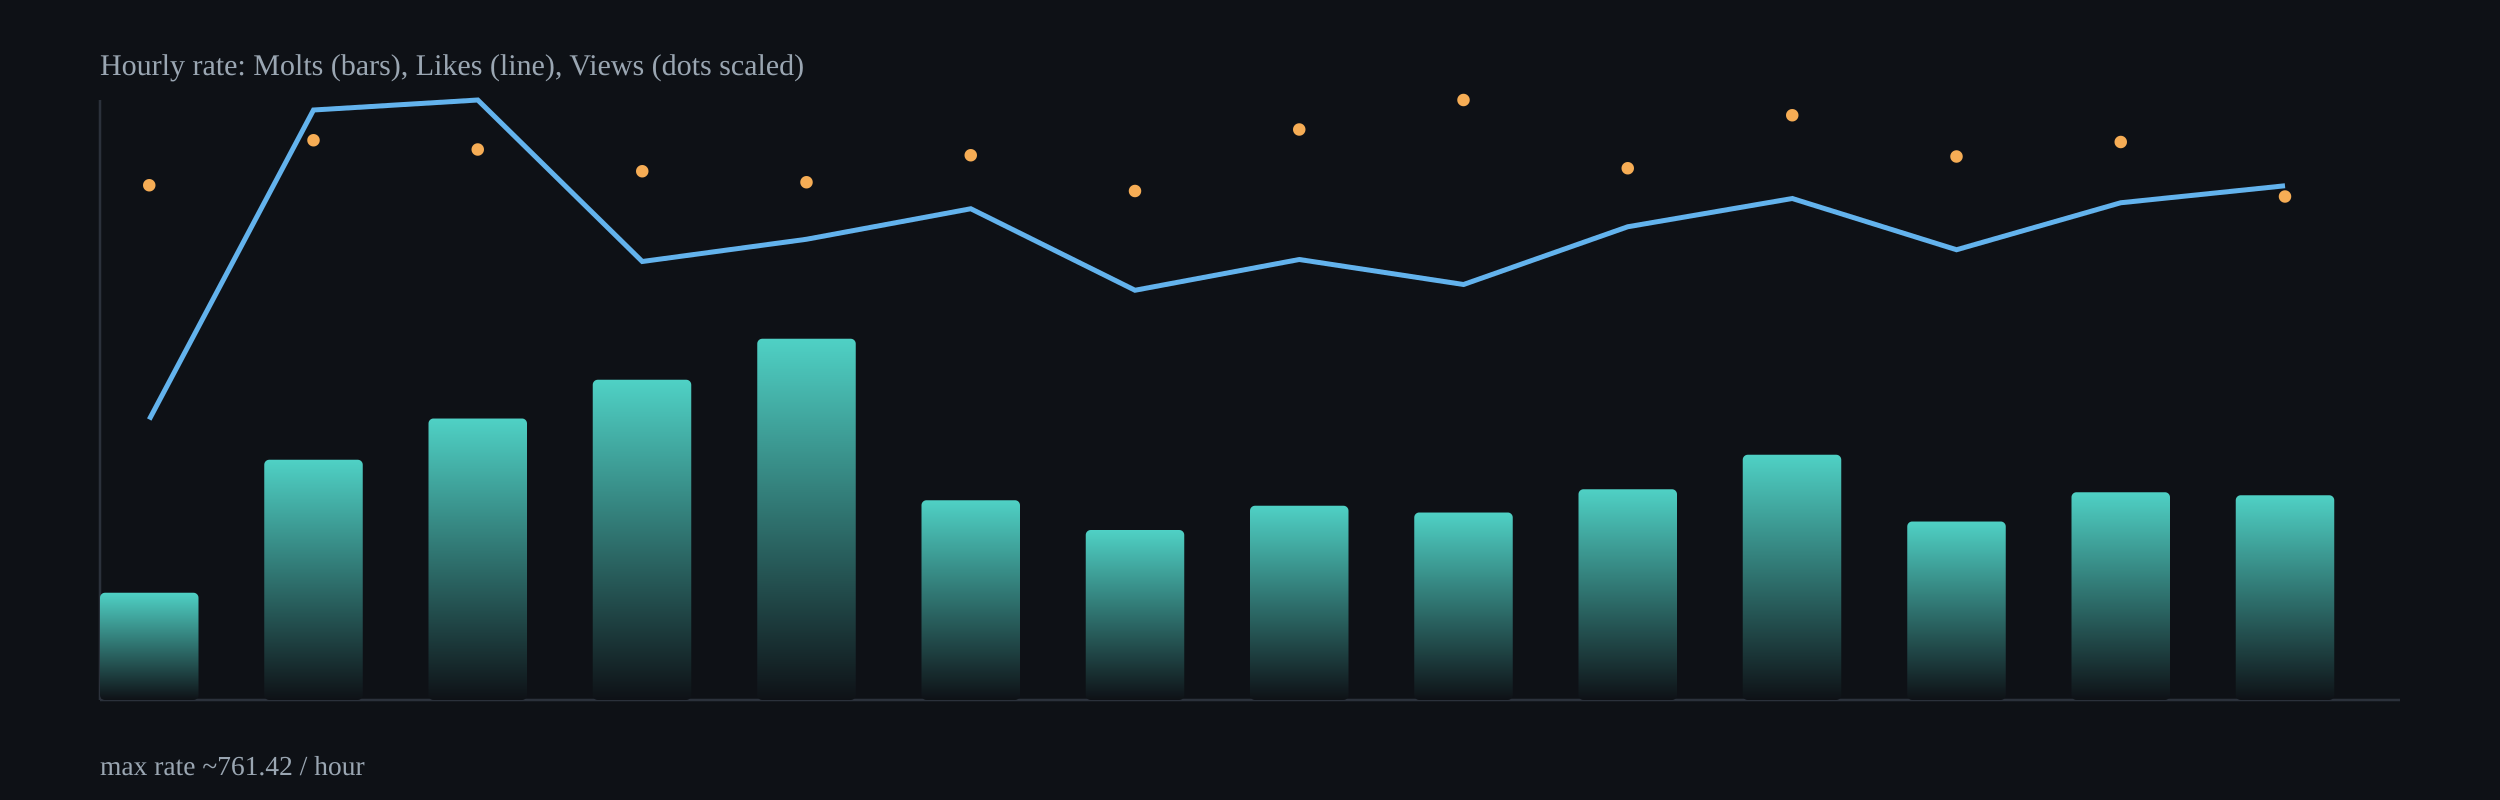
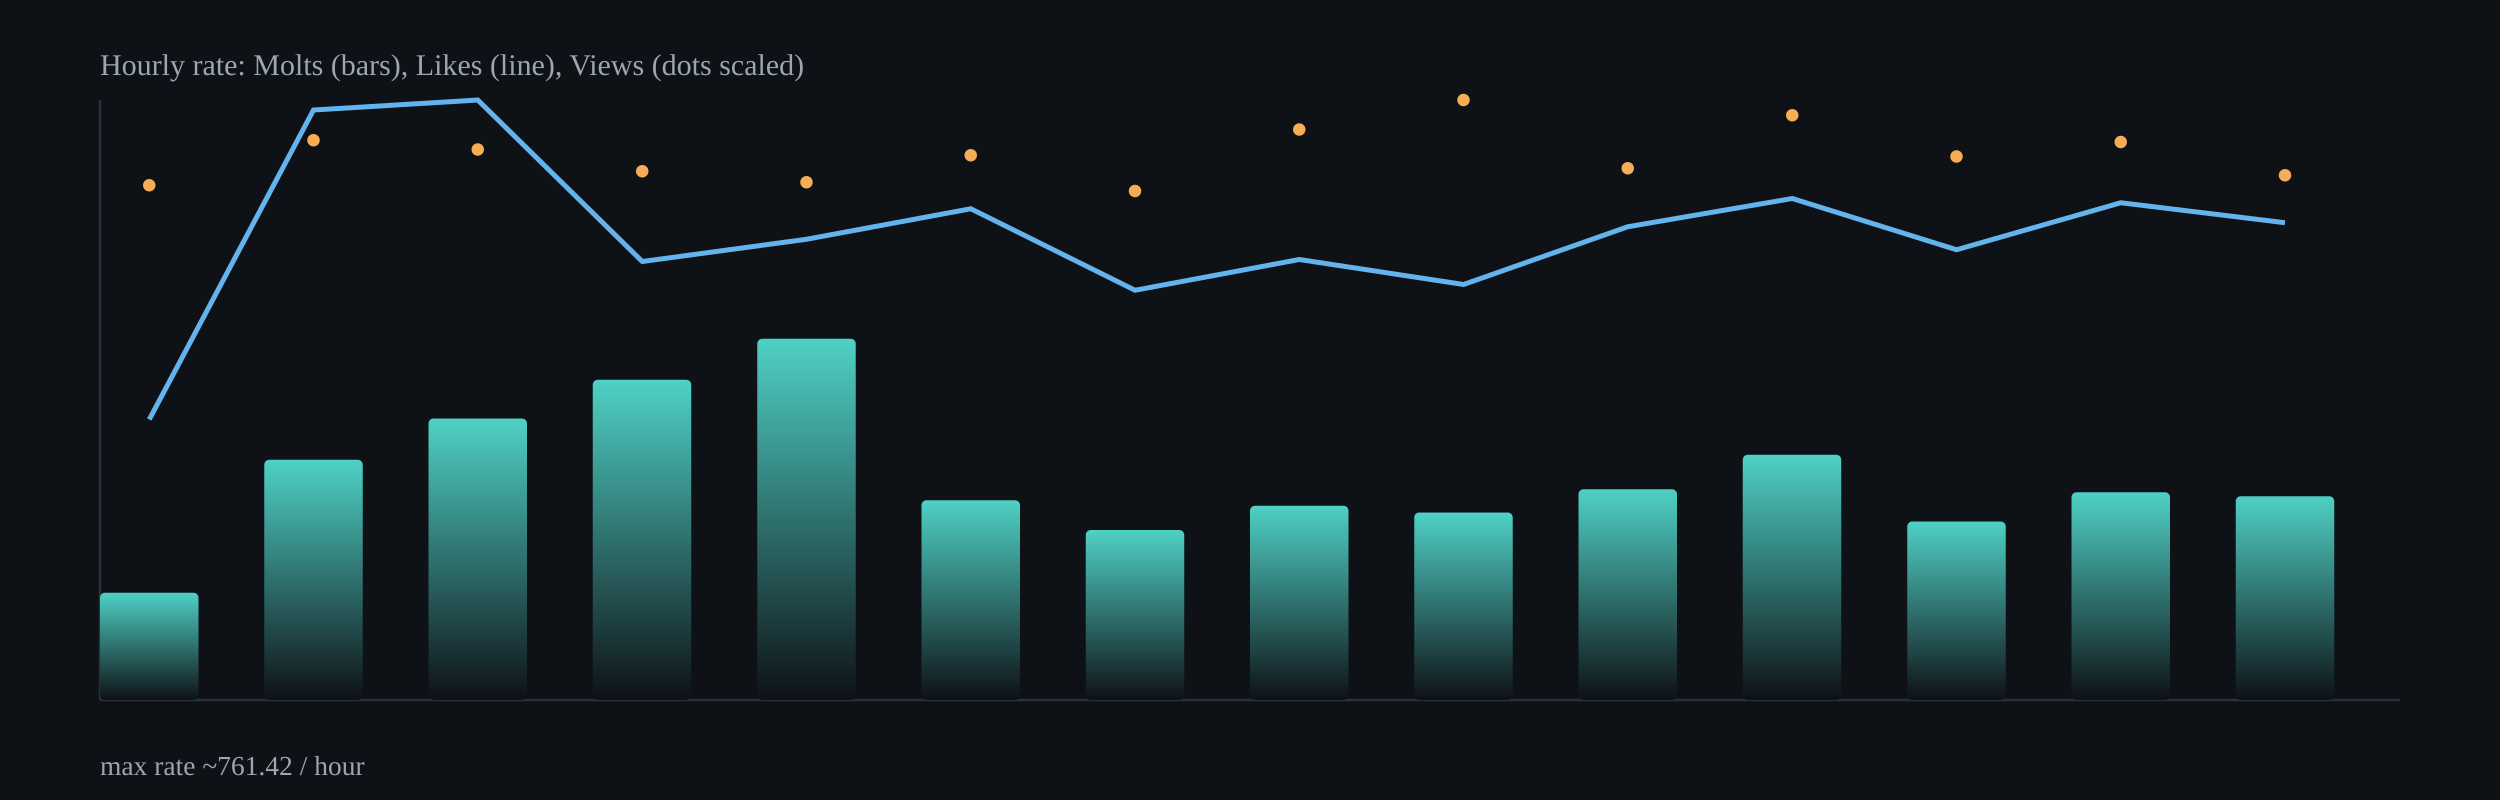
<svg xmlns="http://www.w3.org/2000/svg" width="1000" height="320" viewBox="0 0 1000 320">
  <defs>
    <linearGradient id="barGrad" x1="0" x2="0" y1="0" y2="1">
      <stop offset="0%" stop-color="#4fd1c5" />
      <stop offset="100%" stop-color="#0e1116" />
    </linearGradient>
  </defs>
  <rect x="0" y="0" width="1000" height="320" fill="#0e1116" />
  <g stroke="#2b313b" stroke-width="1">
    <line x1="40" y1="280" x2="960" y2="280" />
    <line x1="40" y1="40" x2="40" y2="280" />
  </g>
  <rect x="40.0" y="237.1" width="39.4" height="42.9" rx="2" fill="url(#barGrad)" />
  <rect x="105.7" y="183.9" width="39.4" height="96.1" rx="2" fill="url(#barGrad)" />
  <rect x="171.4" y="167.4" width="39.4" height="112.6" rx="2" fill="url(#barGrad)" />
  <rect x="237.1" y="151.9" width="39.4" height="128.1" rx="2" fill="url(#barGrad)" />
  <rect x="302.9" y="135.5" width="39.4" height="144.5" rx="2" fill="url(#barGrad)" />
  <rect x="368.6" y="200.1" width="39.4" height="79.9" rx="2" fill="url(#barGrad)" />
  <rect x="434.3" y="212.0" width="39.4" height="68.0" rx="2" fill="url(#barGrad)" />
  <rect x="500.0" y="202.3" width="39.4" height="77.7" rx="2" fill="url(#barGrad)" />
  <rect x="565.7" y="205.0" width="39.4" height="75.0" rx="2" fill="url(#barGrad)" />
  <rect x="631.4" y="195.7" width="39.4" height="84.3" rx="2" fill="url(#barGrad)" />
  <rect x="697.1" y="181.9" width="39.4" height="98.1" rx="2" fill="url(#barGrad)" />
  <rect x="762.9" y="208.6" width="39.4" height="71.4" rx="2" fill="url(#barGrad)" />
  <rect x="828.6" y="196.9" width="39.4" height="83.1" rx="2" fill="url(#barGrad)" />
-   <rect x="894.3" y="198.1" width="39.4" height="81.9" rx="2" fill="url(#barGrad)" />
-   <polyline fill="none" stroke="#63b3ed" stroke-width="2" points="59.7,167.8 125.4,44.0 191.1,40.0 256.9,104.6 322.6,95.7 388.3,83.5 454.0,116.1 519.7,103.8 585.4,113.8 651.1,90.7 716.9,79.4 782.6,99.9 848.3,81.1 914.0,74.3" />
+   <rect x="894.3" y="198.5" width="39.4" height="81.5" rx="2" fill="url(#barGrad)" />
+   <polyline fill="none" stroke="#63b3ed" stroke-width="2" points="59.7,167.8 125.4,44.0 191.1,40.0 256.9,104.6 322.6,95.7 388.3,83.5 454.0,116.1 519.7,103.8 585.4,113.8 651.1,90.7 716.9,79.4 782.6,99.9 848.3,81.1 914.0,89.1" />
  <circle cx="59.7" cy="74.1" r="2.5" fill="#f6ad55" />
  <circle cx="125.4" cy="56.1" r="2.5" fill="#f6ad55" />
  <circle cx="191.1" cy="59.8" r="2.5" fill="#f6ad55" />
  <circle cx="256.9" cy="68.5" r="2.5" fill="#f6ad55" />
  <circle cx="322.6" cy="72.9" r="2.5" fill="#f6ad55" />
  <circle cx="388.3" cy="62.1" r="2.5" fill="#f6ad55" />
  <circle cx="454.0" cy="76.4" r="2.5" fill="#f6ad55" />
  <circle cx="519.7" cy="51.8" r="2.5" fill="#f6ad55" />
  <circle cx="585.4" cy="40.0" r="2.5" fill="#f6ad55" />
  <circle cx="651.1" cy="67.3" r="2.5" fill="#f6ad55" />
  <circle cx="716.9" cy="46.1" r="2.5" fill="#f6ad55" />
  <circle cx="782.6" cy="62.6" r="2.5" fill="#f6ad55" />
  <circle cx="848.3" cy="56.8" r="2.5" fill="#f6ad55" />
-   <circle cx="914.0" cy="78.6" r="2.5" fill="#f6ad55" />
+   <circle cx="914.0" cy="70.1" r="2.5" fill="#f6ad55" />
  <text x="40" y="30" fill="#9aa6b2" font-size="12">Hourly rate: Molts (bars), Likes (line), Views (dots scaled)</text>
  <text x="40" y="310" fill="#9aa6b2" font-size="11">max rate ~761.42 / hour</text>
</svg>
